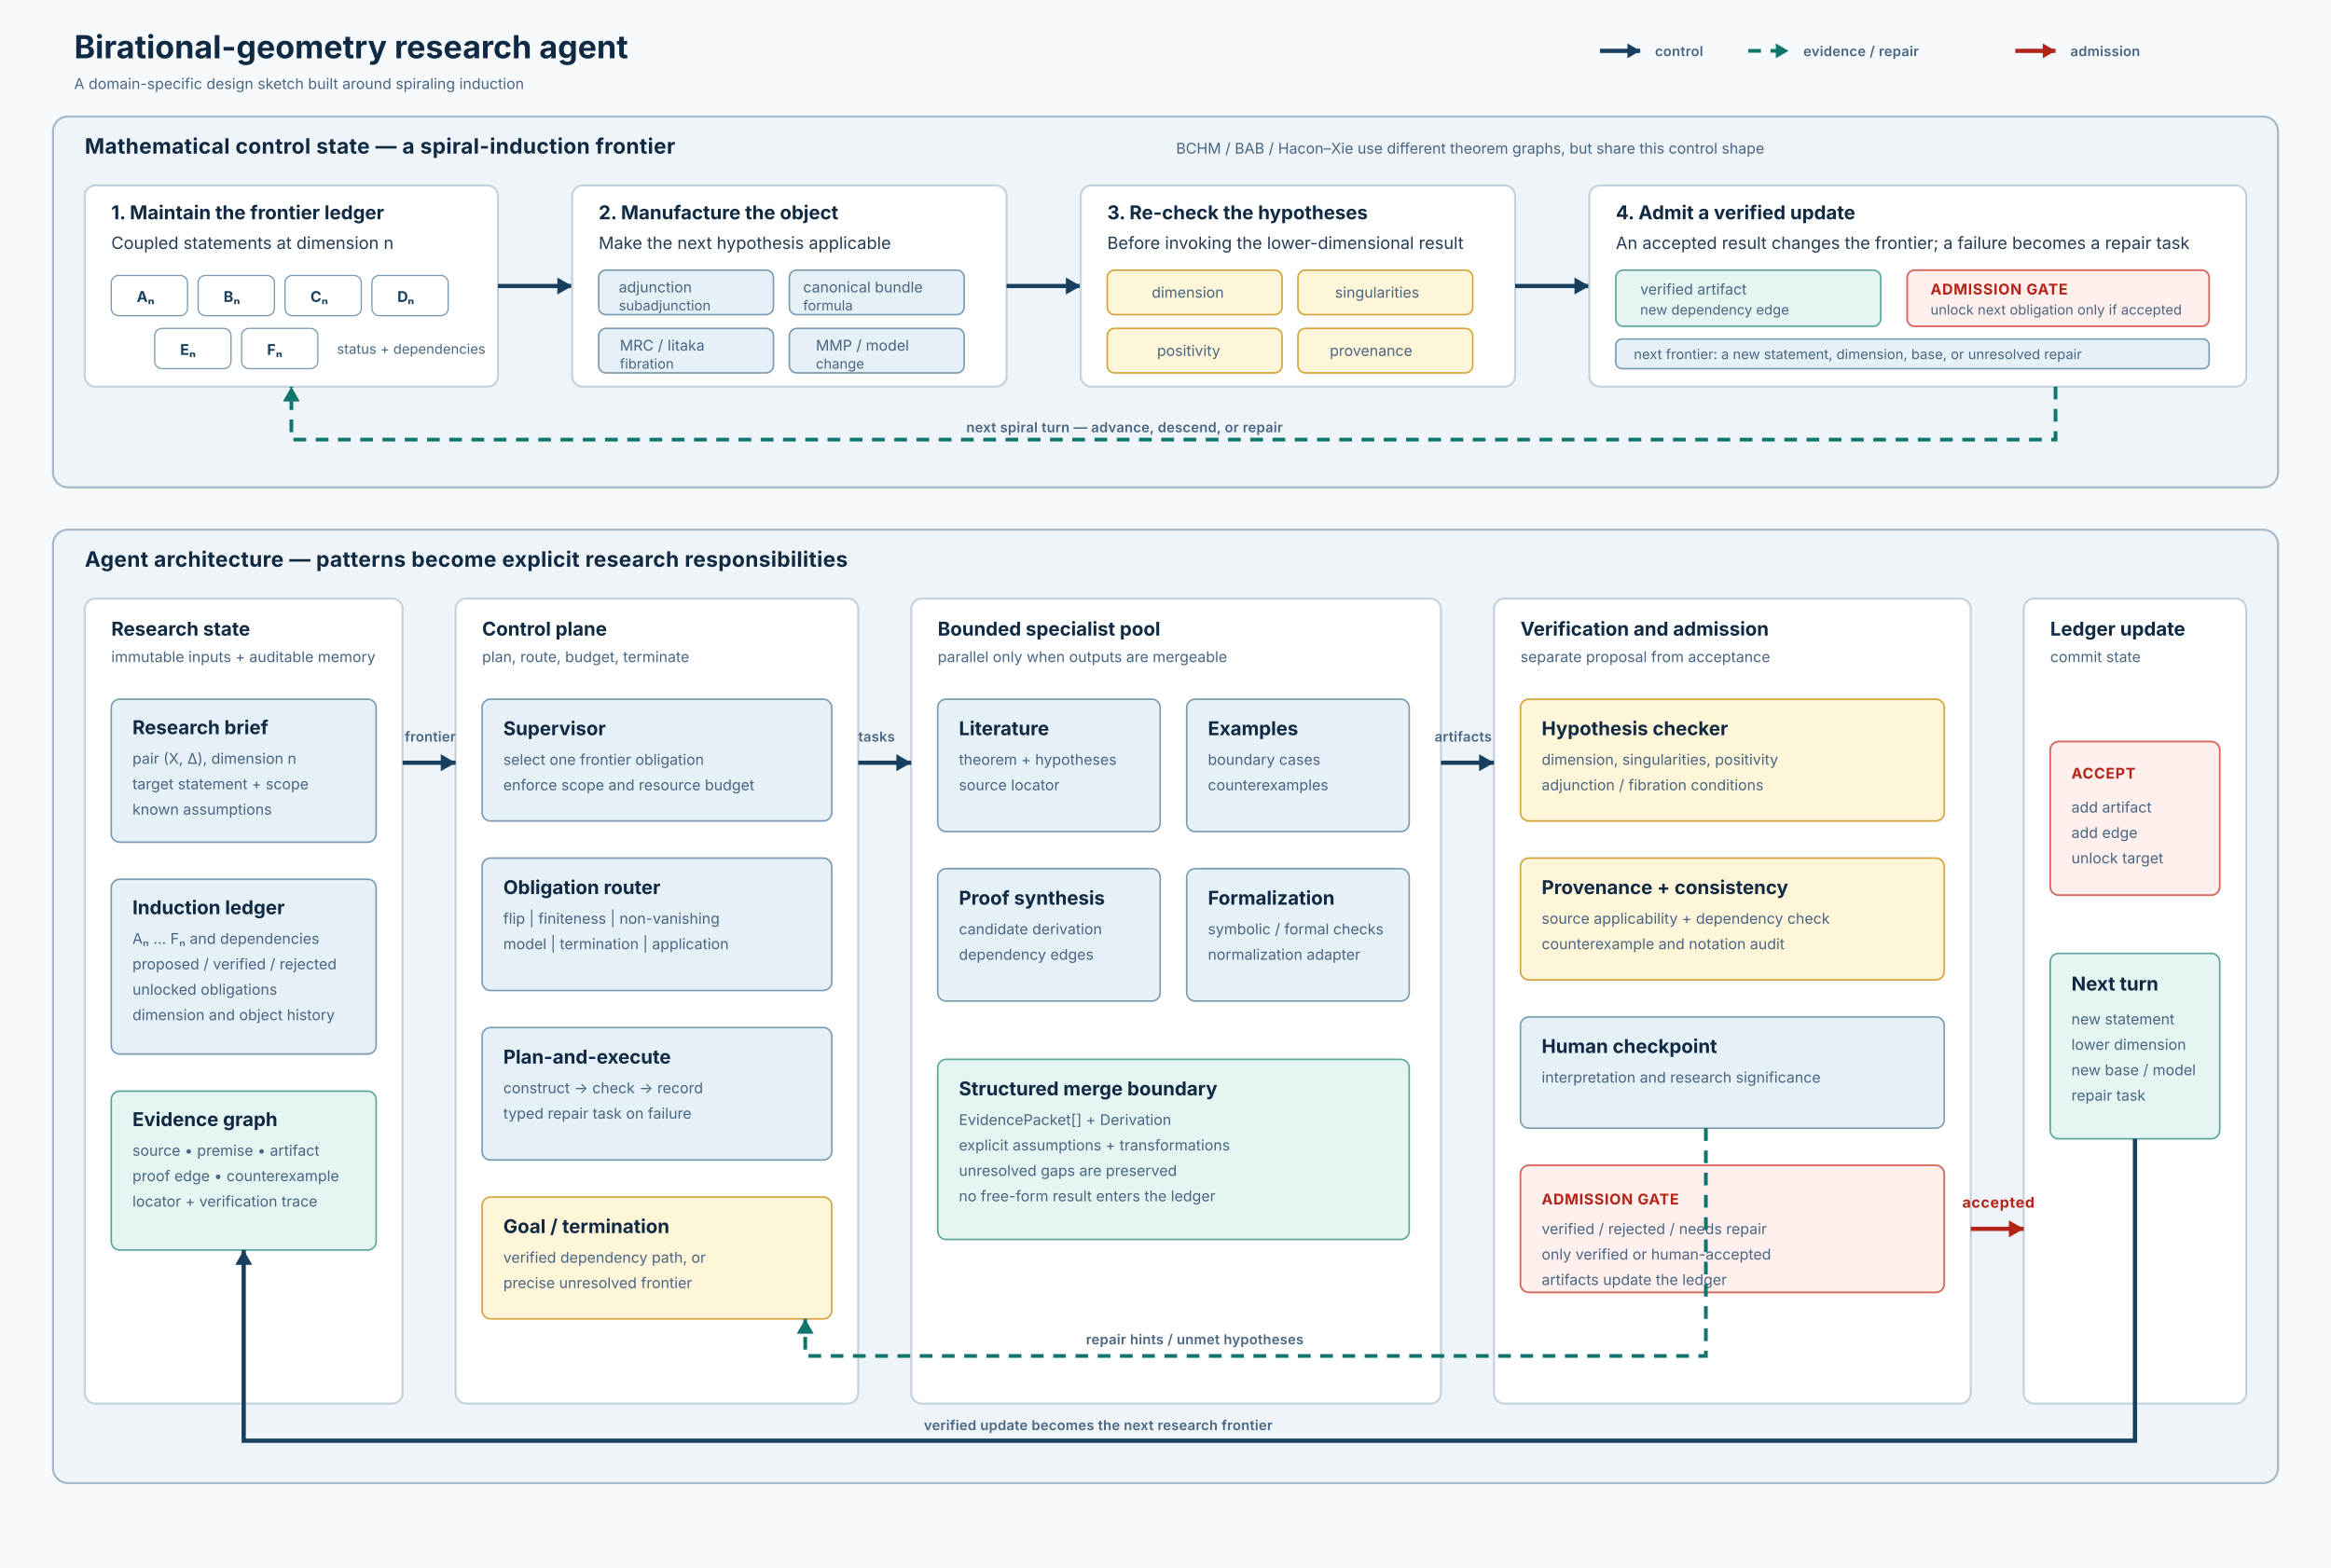
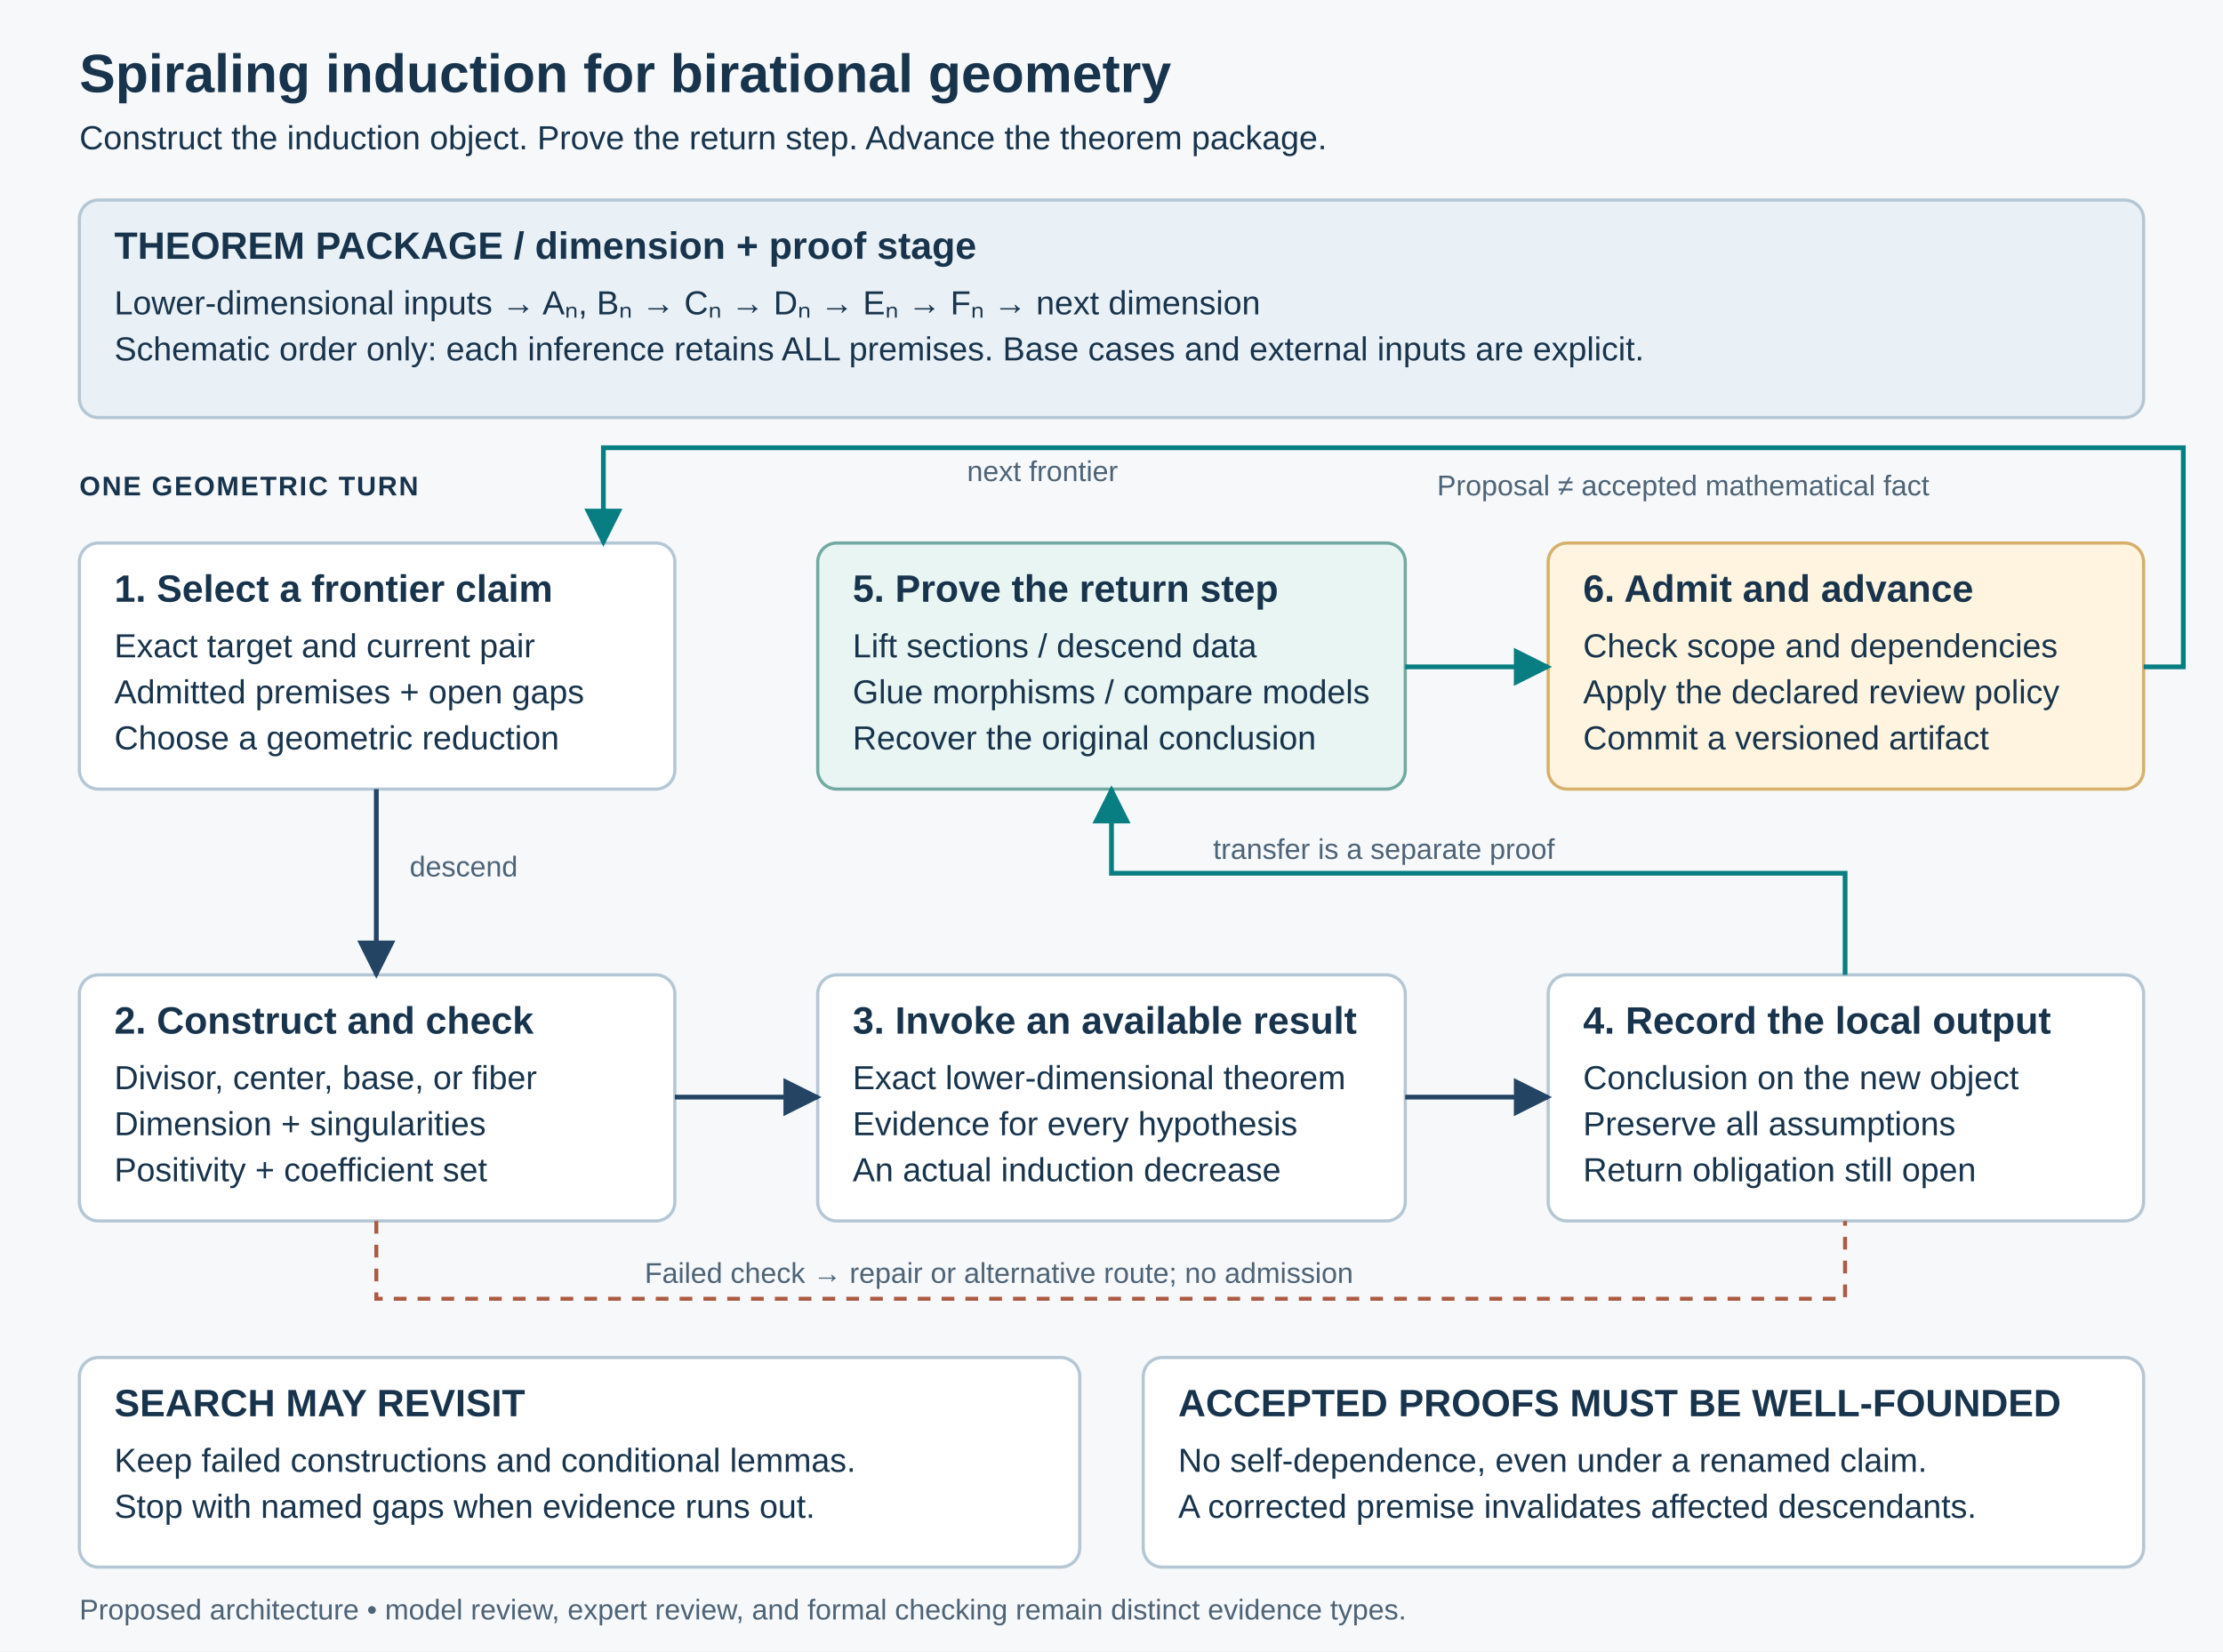
- <svg xmlns="http://www.w3.org/2000/svg" width="2200" height="1480" viewBox="0 0 2200 1480" role="img" aria-labelledby="title desc">
-   <style>
-     .bg { fill: #f7fafc; }
-     .panel { fill: #ffffff; stroke: #c7d2de; stroke-width: 2; }
-     .band { fill: #eef4f8; stroke: #a8bac9; stroke-width: 2; }
-     .title { font: 700 30px Inter, Segoe UI, Arial, sans-serif; fill: #102a43; }
-     .band-title { font: 700 20px Inter, Segoe UI, Arial, sans-serif; fill: #102a43; letter-spacing: .3px; }
-     .card-title { font: 700 18px Inter, Segoe UI, Arial, sans-serif; fill: #102a43; }
-     .body { font: 400 16px Inter, Segoe UI, Arial, sans-serif; fill: #243b53; }
-     .small { font: 400 14px Inter, Segoe UI, Arial, sans-serif; fill: #486581; }
-     .tiny { font: 400 13px Inter, Segoe UI, Arial, sans-serif; fill: #486581; }
-     .label { font: 600 13px Inter, Segoe UI, Arial, sans-serif; fill: #486581; letter-spacing: .2px; }
-     .navy { stroke: #173f5f; stroke-width: 4; fill: none; }
-     .teal { stroke: #0f766e; stroke-width: 3.5; fill: none; stroke-dasharray: 12 9; }
-     .red { stroke: #b42318; stroke-width: 4; fill: none; }
-     .arrow-navy { fill: #173f5f; }
-     .arrow-teal { fill: #0f766e; }
-     .arrow-red { fill: #b42318; }
-     .soft-blue { fill: #e6f0f7; stroke: #7b9bb3; stroke-width: 1.5; }
-     .soft-teal { fill: #e5f5f2; stroke: #5ca69d; stroke-width: 1.5; }
-     .soft-gold { fill: #fff5d9; stroke: #d5a33a; stroke-width: 1.5; }
-     .soft-red { fill: #fff0ee; stroke: #d56a60; stroke-width: 1.7; }
-     .chip { fill: #ffffff; stroke: #7b9bb3; stroke-width: 1.2; }
-     .chip-text { font: 700 14px Inter, Segoe UI, Arial, sans-serif; fill: #173f5f; }
-     .gate-text { font: 700 14px Inter, Segoe UI, Arial, sans-serif; fill: #b42318; letter-spacing: .6px; }
-   </style>
-   <rect class="bg" x="0" y="0" width="2200" height="1480" />
-   <text class="title" x="70" y="55">Birational-geometry research agent</text>
-   <text class="small" x="70" y="84">A domain-specific design sketch built around spiraling induction</text>
-   <line x1="1510" y1="48" x2="1548" y2="48" class="navy" />
-   <polygon points="1548,48 1536,41 1536,55" class="arrow-navy" />
-   <text class="label" x="1562" y="53">control</text>
-   <line x1="1650" y1="48" x2="1688" y2="48" class="teal" />
-   <polygon points="1688,48 1676,41 1676,55" class="arrow-teal" />
-   <text class="label" x="1702" y="53">evidence / repair</text>
-   <line x1="1902" y1="48" x2="1940" y2="48" class="red" />
-   <polygon points="1940,48 1928,41 1928,55" class="arrow-red" />
-   <text class="label" x="1954" y="53">admission</text>
-   <rect class="band" x="50" y="110" width="2100" height="350" rx="14" />
-   <text class="band-title" x="80" y="145">Mathematical control state — a spiral-induction frontier</text>
-   <text class="small" x="1110" y="145">BCHM / BAB / Hacon–Xie use different theorem graphs, but share this control shape</text>
-   <rect class="panel" x="80" y="175" width="390" height="190" rx="10" />
-   <text class="card-title" x="105" y="207">1. Maintain the frontier ledger</text>
-   <text class="body" x="105" y="235">Coupled statements at dimension n</text>
-   <rect class="chip" x="105" y="260" width="72" height="38" rx="7" />
-   <text class="chip-text" x="129" y="285">Aₙ</text>
-   <rect class="chip" x="187" y="260" width="72" height="38" rx="7" />
-   <text class="chip-text" x="211" y="285">Bₙ</text>
-   <rect class="chip" x="269" y="260" width="72" height="38" rx="7" />
-   <text class="chip-text" x="293" y="285">Cₙ</text>
-   <rect class="chip" x="351" y="260" width="72" height="38" rx="7" />
-   <text class="chip-text" x="375" y="285">Dₙ</text>
-   <rect class="chip" x="146" y="310" width="72" height="38" rx="7" />
-   <text class="chip-text" x="170" y="335">Eₙ</text>
-   <rect class="chip" x="228" y="310" width="72" height="38" rx="7" />
-   <text class="chip-text" x="252" y="335">Fₙ</text>
-   <text class="tiny" x="318" y="334">status + dependencies</text>
-   <line x1="470" y1="270" x2="540" y2="270" class="navy" />
-   <polygon points="540,270 526,262 526,278" class="arrow-navy" />
-   <rect class="panel" x="540" y="175" width="410" height="190" rx="10" />
-   <text class="card-title" x="565" y="207">2. Manufacture the object</text>
-   <text class="body" x="565" y="235">Make the next hypothesis applicable</text>
-   <rect class="soft-blue" x="565" y="255" width="165" height="42" rx="7" />
-   <text class="small" x="584" y="276">adjunction</text>
-   <text class="tiny" x="584" y="293">subadjunction</text>
-   <rect class="soft-blue" x="745" y="255" width="165" height="42" rx="7" />
-   <text class="small" x="758" y="276">canonical bundle</text>
-   <text class="tiny" x="758" y="293">formula</text>
-   <rect class="soft-blue" x="565" y="310" width="165" height="42" rx="7" />
-   <text class="small" x="585" y="331">MRC / Iitaka</text>
-   <text class="tiny" x="585" y="348">fibration</text>
-   <rect class="soft-blue" x="745" y="310" width="165" height="42" rx="7" />
-   <text class="small" x="770" y="331">MMP / model</text>
-   <text class="tiny" x="770" y="348">change</text>
-   <line x1="950" y1="270" x2="1020" y2="270" class="navy" />
-   <polygon points="1020,270 1006,262 1006,278" class="arrow-navy" />
-   <rect class="panel" x="1020" y="175" width="410" height="190" rx="10" />
-   <text class="card-title" x="1045" y="207">3. Re-check the hypotheses</text>
-   <text class="body" x="1045" y="235">Before invoking the lower-dimensional result</text>
-   <rect class="soft-gold" x="1045" y="255" width="165" height="42" rx="7" />
-   <text class="small" x="1087" y="281">dimension</text>
-   <rect class="soft-gold" x="1225" y="255" width="165" height="42" rx="7" />
-   <text class="small" x="1260" y="281">singularities</text>
-   <rect class="soft-gold" x="1045" y="310" width="165" height="42" rx="7" />
-   <text class="small" x="1092" y="336">positivity</text>
-   <rect class="soft-gold" x="1225" y="310" width="165" height="42" rx="7" />
-   <text class="small" x="1255" y="336">provenance</text>
-   <line x1="1430" y1="270" x2="1500" y2="270" class="navy" />
-   <polygon points="1500,270 1486,262 1486,278" class="arrow-navy" />
-   <rect class="panel" x="1500" y="175" width="620" height="190" rx="10" />
-   <text class="card-title" x="1525" y="207">4. Admit a verified update</text>
-   <text class="body" x="1525" y="235">An accepted result changes the frontier; a failure becomes a repair task</text>
-   <rect class="soft-teal" x="1525" y="255" width="250" height="53" rx="7" />
-   <text class="small" x="1548" y="278">verified artifact</text>
-   <text class="tiny" x="1548" y="297">new dependency edge</text>
-   <rect class="soft-red" x="1800" y="255" width="285" height="53" rx="7" />
-   <text class="gate-text" x="1822" y="278">ADMISSION GATE</text>
-   <text class="tiny" x="1822" y="297">unlock next obligation only if accepted</text>
-   <rect class="soft-blue" x="1525" y="320" width="560" height="28" rx="6" />
-   <text class="tiny" x="1542" y="339">next frontier: a new statement, dimension, base, or unresolved repair</text>
-   <path d="M 1940 365 L 1940 415 L 275 415 L 275 365" class="teal" />
-   <polygon points="275,365 267,379 283,379" class="arrow-teal" />
-   <text class="label" x="912" y="408">next spiral turn — advance, descend, or repair</text>
-   <rect class="band" x="50" y="500" width="2100" height="900" rx="14" />
-   <text class="band-title" x="80" y="535">Agent architecture — patterns become explicit research responsibilities</text>
-   <rect class="panel" x="80" y="565" width="300" height="760" rx="10" />
-   <text class="card-title" x="105" y="600">Research state</text>
-   <text class="small" x="105" y="625">immutable inputs + auditable memory</text>
-   <rect class="soft-blue" x="105" y="660" width="250" height="135" rx="8" />
-   <text class="card-title" x="125" y="693">Research brief</text>
-   <text class="small" x="125" y="721">pair (X, Δ), dimension n</text>
-   <text class="small" x="125" y="745">target statement + scope</text>
-   <text class="small" x="125" y="769">known assumptions</text>
-   <rect class="soft-blue" x="105" y="830" width="250" height="165" rx="8" />
-   <text class="card-title" x="125" y="863">Induction ledger</text>
-   <text class="small" x="125" y="891">Aₙ … Fₙ and dependencies</text>
-   <text class="small" x="125" y="915">proposed / verified / rejected</text>
-   <text class="small" x="125" y="939">unlocked obligations</text>
-   <text class="small" x="125" y="963">dimension and object history</text>
-   <rect class="soft-teal" x="105" y="1030" width="250" height="150" rx="8" />
-   <text class="card-title" x="125" y="1063">Evidence graph</text>
-   <text class="small" x="125" y="1091">source • premise • artifact</text>
-   <text class="small" x="125" y="1115">proof edge • counterexample</text>
-   <text class="small" x="125" y="1139">locator + verification trace</text>
-   <rect class="panel" x="430" y="565" width="380" height="760" rx="10" />
-   <text class="card-title" x="455" y="600">Control plane</text>
-   <text class="small" x="455" y="625">plan, route, budget, terminate</text>
-   <rect class="soft-blue" x="455" y="660" width="330" height="115" rx="8" />
-   <text class="card-title" x="475" y="694">Supervisor</text>
-   <text class="small" x="475" y="722">select one frontier obligation</text>
-   <text class="small" x="475" y="746">enforce scope and resource budget</text>
-   <rect class="soft-blue" x="455" y="810" width="330" height="125" rx="8" />
-   <text class="card-title" x="475" y="844">Obligation router</text>
-   <text class="small" x="475" y="872">flip | finiteness | non-vanishing</text>
-   <text class="small" x="475" y="896">model | termination | application</text>
-   <rect class="soft-blue" x="455" y="970" width="330" height="125" rx="8" />
-   <text class="card-title" x="475" y="1004">Plan-and-execute</text>
-   <text class="small" x="475" y="1032">construct → check → record</text>
-   <text class="small" x="475" y="1056">typed repair task on failure</text>
-   <rect class="soft-gold" x="455" y="1130" width="330" height="115" rx="8" />
-   <text class="card-title" x="475" y="1164">Goal / termination</text>
-   <text class="small" x="475" y="1192">verified dependency path, or</text>
-   <text class="small" x="475" y="1216">precise unresolved frontier</text>
-   <rect class="panel" x="860" y="565" width="500" height="760" rx="10" />
-   <text class="card-title" x="885" y="600">Bounded specialist pool</text>
-   <text class="small" x="885" y="625">parallel only when outputs are mergeable</text>
-   <rect class="soft-blue" x="885" y="660" width="210" height="125" rx="8" />
-   <text class="card-title" x="905" y="694">Literature</text>
-   <text class="small" x="905" y="722">theorem + hypotheses</text>
-   <text class="small" x="905" y="746">source locator</text>
-   <rect class="soft-blue" x="1120" y="660" width="210" height="125" rx="8" />
-   <text class="card-title" x="1140" y="694">Examples</text>
-   <text class="small" x="1140" y="722">boundary cases</text>
-   <text class="small" x="1140" y="746">counterexamples</text>
-   <rect class="soft-blue" x="885" y="820" width="210" height="125" rx="8" />
-   <text class="card-title" x="905" y="854">Proof synthesis</text>
-   <text class="small" x="905" y="882">candidate derivation</text>
-   <text class="small" x="905" y="906">dependency edges</text>
-   <rect class="soft-blue" x="1120" y="820" width="210" height="125" rx="8" />
-   <text class="card-title" x="1140" y="854">Formalization</text>
-   <text class="small" x="1140" y="882">symbolic / formal checks</text>
-   <text class="small" x="1140" y="906">normalization adapter</text>
-   <rect class="soft-teal" x="885" y="1000" width="445" height="170" rx="8" />
-   <text class="card-title" x="905" y="1034">Structured merge boundary</text>
-   <text class="small" x="905" y="1062">EvidencePacket[] + Derivation</text>
-   <text class="small" x="905" y="1086">explicit assumptions + transformations</text>
-   <text class="small" x="905" y="1110">unresolved gaps are preserved</text>
-   <text class="small" x="905" y="1134">no free-form result enters the ledger</text>
-   <rect class="panel" x="1410" y="565" width="450" height="760" rx="10" />
-   <text class="card-title" x="1435" y="600">Verification and admission</text>
-   <text class="small" x="1435" y="625">separate proposal from acceptance</text>
-   <rect class="soft-gold" x="1435" y="660" width="400" height="115" rx="8" />
-   <text class="card-title" x="1455" y="694">Hypothesis checker</text>
-   <text class="small" x="1455" y="722">dimension, singularities, positivity</text>
-   <text class="small" x="1455" y="746">adjunction / fibration conditions</text>
-   <rect class="soft-gold" x="1435" y="810" width="400" height="115" rx="8" />
-   <text class="card-title" x="1455" y="844">Provenance + consistency</text>
-   <text class="small" x="1455" y="872">source applicability + dependency check</text>
-   <text class="small" x="1455" y="896">counterexample and notation audit</text>
-   <rect class="soft-blue" x="1435" y="960" width="400" height="105" rx="8" />
-   <text class="card-title" x="1455" y="994">Human checkpoint</text>
-   <text class="small" x="1455" y="1022">interpretation and research significance</text>
-   <rect class="soft-red" x="1435" y="1100" width="400" height="120" rx="8" />
-   <text class="gate-text" x="1455" y="1137">ADMISSION GATE</text>
-   <text class="small" x="1455" y="1165">verified / rejected / needs repair</text>
-   <text class="small" x="1455" y="1189">only verified or human-accepted</text>
-   <text class="small" x="1455" y="1213">artifacts update the ledger</text>
-   <rect class="panel" x="1910" y="565" width="210" height="760" rx="10" />
-   <text class="card-title" x="1935" y="600">Ledger update</text>
-   <text class="small" x="1935" y="625">commit state</text>
-   <rect class="soft-red" x="1935" y="700" width="160" height="145" rx="8" />
-   <text class="gate-text" x="1955" y="735">ACCEPT</text>
-   <text class="small" x="1955" y="767">add artifact</text>
-   <text class="small" x="1955" y="791">add edge</text>
-   <text class="small" x="1955" y="815">unlock target</text>
-   <rect class="soft-teal" x="1935" y="900" width="160" height="175" rx="8" />
-   <text class="card-title" x="1955" y="935">Next turn</text>
-   <text class="small" x="1955" y="967">new statement</text>
-   <text class="small" x="1955" y="991">lower dimension</text>
-   <text class="small" x="1955" y="1015">new base / model</text>
-   <text class="small" x="1955" y="1039">repair task</text>
-   <line x1="380" y1="720" x2="430" y2="720" class="navy" />
-   <polygon points="430,720 416,712 416,728" class="arrow-navy" />
-   <text class="label" x="382" y="700">frontier</text>
-   <line x1="810" y1="720" x2="860" y2="720" class="navy" />
-   <polygon points="860,720 846,712 846,728" class="arrow-navy" />
-   <text class="label" x="810" y="700">tasks</text>
-   <line x1="1360" y1="720" x2="1410" y2="720" class="navy" />
-   <polygon points="1410,720 1396,712 1396,728" class="arrow-navy" />
-   <text class="label" x="1354" y="700">artifacts</text>
-   <line x1="1860" y1="1160" x2="1910" y2="1160" class="red" />
-   <polygon points="1910,1160 1896,1152 1896,1168" class="arrow-red" />
-   <text class="gate-text" x="1852" y="1140">accepted</text>
-   <path d="M 1610 1065 L 1610 1280 L 760 1280 L 760 1245" class="teal" />
-   <polygon points="760,1245 752,1259 768,1259" class="arrow-teal" />
-   <text class="label" x="1025" y="1269">repair hints / unmet hypotheses</text>
-   <path d="M 2015 1075 L 2015 1360 L 230 1360 L 230 1180" class="navy" />
-   <polygon points="230,1180 222,1194 238,1194" class="arrow-navy" />
-   <text class="label" x="872" y="1350">verified update becomes the next research frontier</text>
+ <svg xmlns="http://www.w3.org/2000/svg" width="1400" height="1040" viewBox="0 0 1400 1040" role="img" aria-labelledby="title desc">
+   <defs>
+     <marker id="navy" viewBox="0 0 10 10" refX="9" refY="5" markerWidth="8" markerHeight="8" orient="auto-start-reverse">
+       <path d="M0 0L10 5L0 10Z" fill="#234563" />
+     </marker>
+     <marker id="teal" viewBox="0 0 10 10" refX="9" refY="5" markerWidth="8" markerHeight="8" orient="auto-start-reverse">
+       <path d="M0 0L10 5L0 10Z" fill="#087e82" />
+     </marker>
+   </defs>
+   <style>text{font-family:Segoe UI,Arial,sans-serif;fill:#18344c}.title{font-size:34px;font-weight:700}.head{font-size:24px;font-weight:650}.body{font-size:21px}.small{font-size:18px;fill:#4d6376}.label{font-size:17px;font-weight:700;letter-spacing:1px}.flow{fill:none;stroke:#234563;stroke-width:3;marker-end:url(#navy)}.return{fill:none;stroke:#087e82;stroke-width:3;marker-end:url(#teal)}</style>
+   <rect width="1400" height="1040" fill="#f6f8fa" />
+   <text x="50" y="58" class="title">Spiraling induction for birational geometry</text>
+   <text x="50" y="94" class="body">Construct the induction object. Prove the return step. Advance the theorem package.</text>
+   <rect x="50" y="126" width="1300" height="137" rx="12" fill="#e9f0f6" stroke="#b5c7d4" stroke-width="2" />
+   <text x="72" y="163" class="head">THEOREM PACKAGE  /  dimension + proof stage</text>
+   <text x="72" y="198" class="body">Lower-dimensional inputs → Aₙ, Bₙ → Cₙ → Dₙ → Eₙ → Fₙ → next dimension</text>
+   <text x="72" y="227" class="body">Schematic order only: each inference retains ALL premises. Base cases and external inputs are explicit.</text>
+   <text x="50" y="312" class="label">ONE GEOMETRIC TURN</text>
+   <text x="905" y="312" class="small">Proposal ≠ accepted mathematical fact</text>
+   <rect x="50" y="342" width="375" height="155" rx="12" fill="#ffffff" stroke="#b5c7d4" stroke-width="2" />
+   <text x="72" y="379" class="head">1. Select a frontier claim</text>
+   <text x="72" y="414" class="body">Exact target and current pair</text>
+   <text x="72" y="443" class="body">Admitted premises + open gaps</text>
+   <text x="72" y="472" class="body">Choose a geometric reduction</text>
+   <rect x="515" y="342" width="370" height="155" rx="12" fill="#e8f5f2" stroke="#72aaa2" stroke-width="2" />
+   <text x="537" y="379" class="head">5. Prove the return step</text>
+   <text x="537" y="414" class="body">Lift sections / descend data</text>
+   <text x="537" y="443" class="body">Glue morphisms / compare models</text>
+   <text x="537" y="472" class="body">Recover the original conclusion</text>
+   <rect x="975" y="342" width="375" height="155" rx="12" fill="#fff4df" stroke="#d7b06b" stroke-width="2" />
+   <text x="997" y="379" class="head">6. Admit and advance</text>
+   <text x="997" y="414" class="body">Check scope and dependencies</text>
+   <text x="997" y="443" class="body">Apply the declared review policy</text>
+   <text x="997" y="472" class="body">Commit a versioned artifact</text>
+   <rect x="50" y="614" width="375" height="155" rx="12" fill="#ffffff" stroke="#b5c7d4" stroke-width="2" />
+   <text x="72" y="651" class="head">2. Construct and check</text>
+   <text x="72" y="686" class="body">Divisor, center, base, or fiber</text>
+   <text x="72" y="715" class="body">Dimension + singularities</text>
+   <text x="72" y="744" class="body">Positivity + coefficient set</text>
+   <rect x="515" y="614" width="370" height="155" rx="12" fill="#ffffff" stroke="#b5c7d4" stroke-width="2" />
+   <text x="537" y="651" class="head">3. Invoke an available result</text>
+   <text x="537" y="686" class="body">Exact lower-dimensional theorem</text>
+   <text x="537" y="715" class="body">Evidence for every hypothesis</text>
+   <text x="537" y="744" class="body">An actual induction decrease</text>
+   <rect x="975" y="614" width="375" height="155" rx="12" fill="#ffffff" stroke="#b5c7d4" stroke-width="2" />
+   <text x="997" y="651" class="head">4. Record the local output</text>
+   <text x="997" y="686" class="body">Conclusion on the new object</text>
+   <text x="997" y="715" class="body">Preserve all assumptions</text>
+   <text x="997" y="744" class="body">Return obligation still open</text>
+   <path d="M237 497 V614" class="flow" />
+   <text x="258" y="552" class="small">descend</text>
+   <path d="M425 691 H515" class="flow" />
+   <path d="M885 691 H975" class="flow" />
+   <path d="M1162 614 V550 H700 V497" class="return" />
+   <text x="764" y="541" class="small">transfer is a separate proof</text>
+   <path d="M885 420 H975" class="return" />
+   <path d="M1350 420 H1375 V282 H380 V342" class="return" />
+   <text x="609" y="303" class="small">next frontier</text>
+   <path d="M237 769 V818 H1162 V769" fill="none" stroke="#ac5b43" stroke-width="2.5" stroke-dasharray="8 7" />
+   <text x="406" y="808" class="small">Failed check → repair or alternative route; no admission</text>
+   <rect x="50" y="855" width="630" height="132" rx="12" fill="#ffffff" stroke="#b5c7d4" stroke-width="2" />
+   <text x="72" y="892" class="head">SEARCH MAY REVISIT</text>
+   <text x="72" y="927" class="body">Keep failed constructions and conditional lemmas.</text>
+   <text x="72" y="956" class="body">Stop with named gaps when evidence runs out.</text>
+   <rect x="720" y="855" width="630" height="132" rx="12" fill="#ffffff" stroke="#b5c7d4" stroke-width="2" />
+   <text x="742" y="892" class="head">ACCEPTED PROOFS MUST BE WELL-FOUNDED</text>
+   <text x="742" y="927" class="body">No self-dependence, even under a renamed claim.</text>
+   <text x="742" y="956" class="body">A corrected premise invalidates affected descendants.</text>
+   <text x="50" y="1020" class="small">Proposed architecture • model review, expert review, and formal checking remain distinct evidence types.</text>
</svg>
